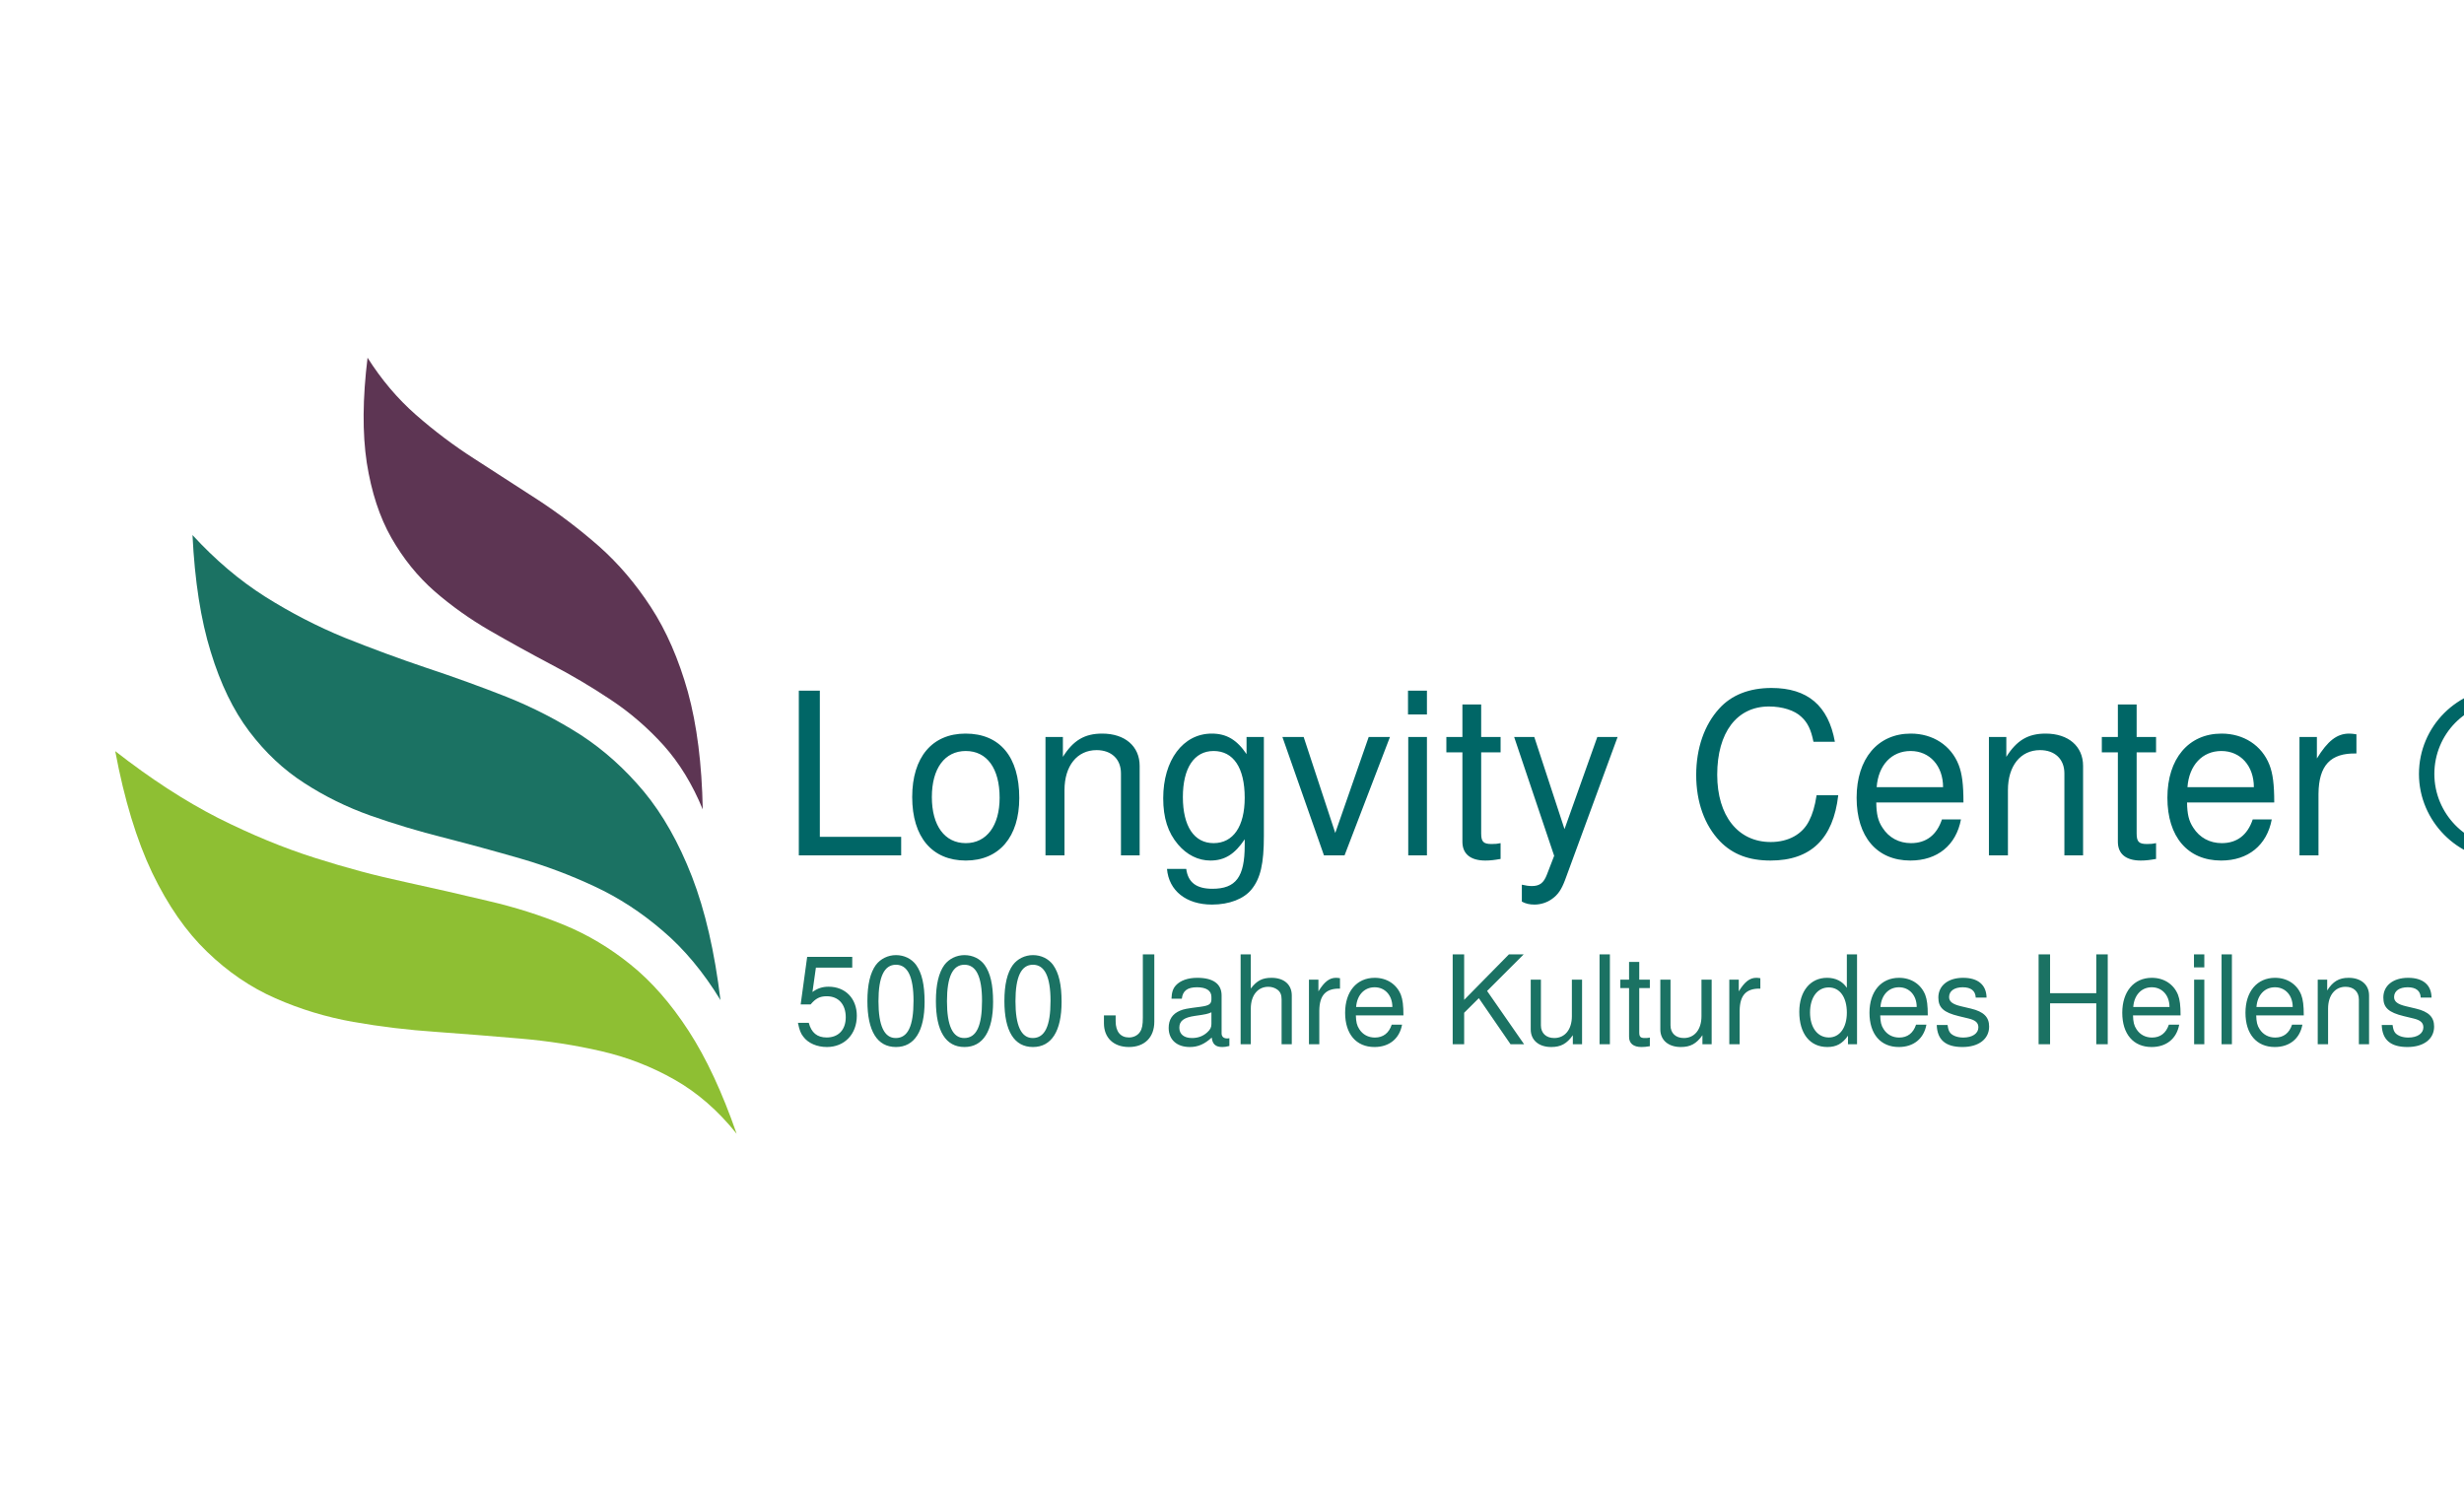
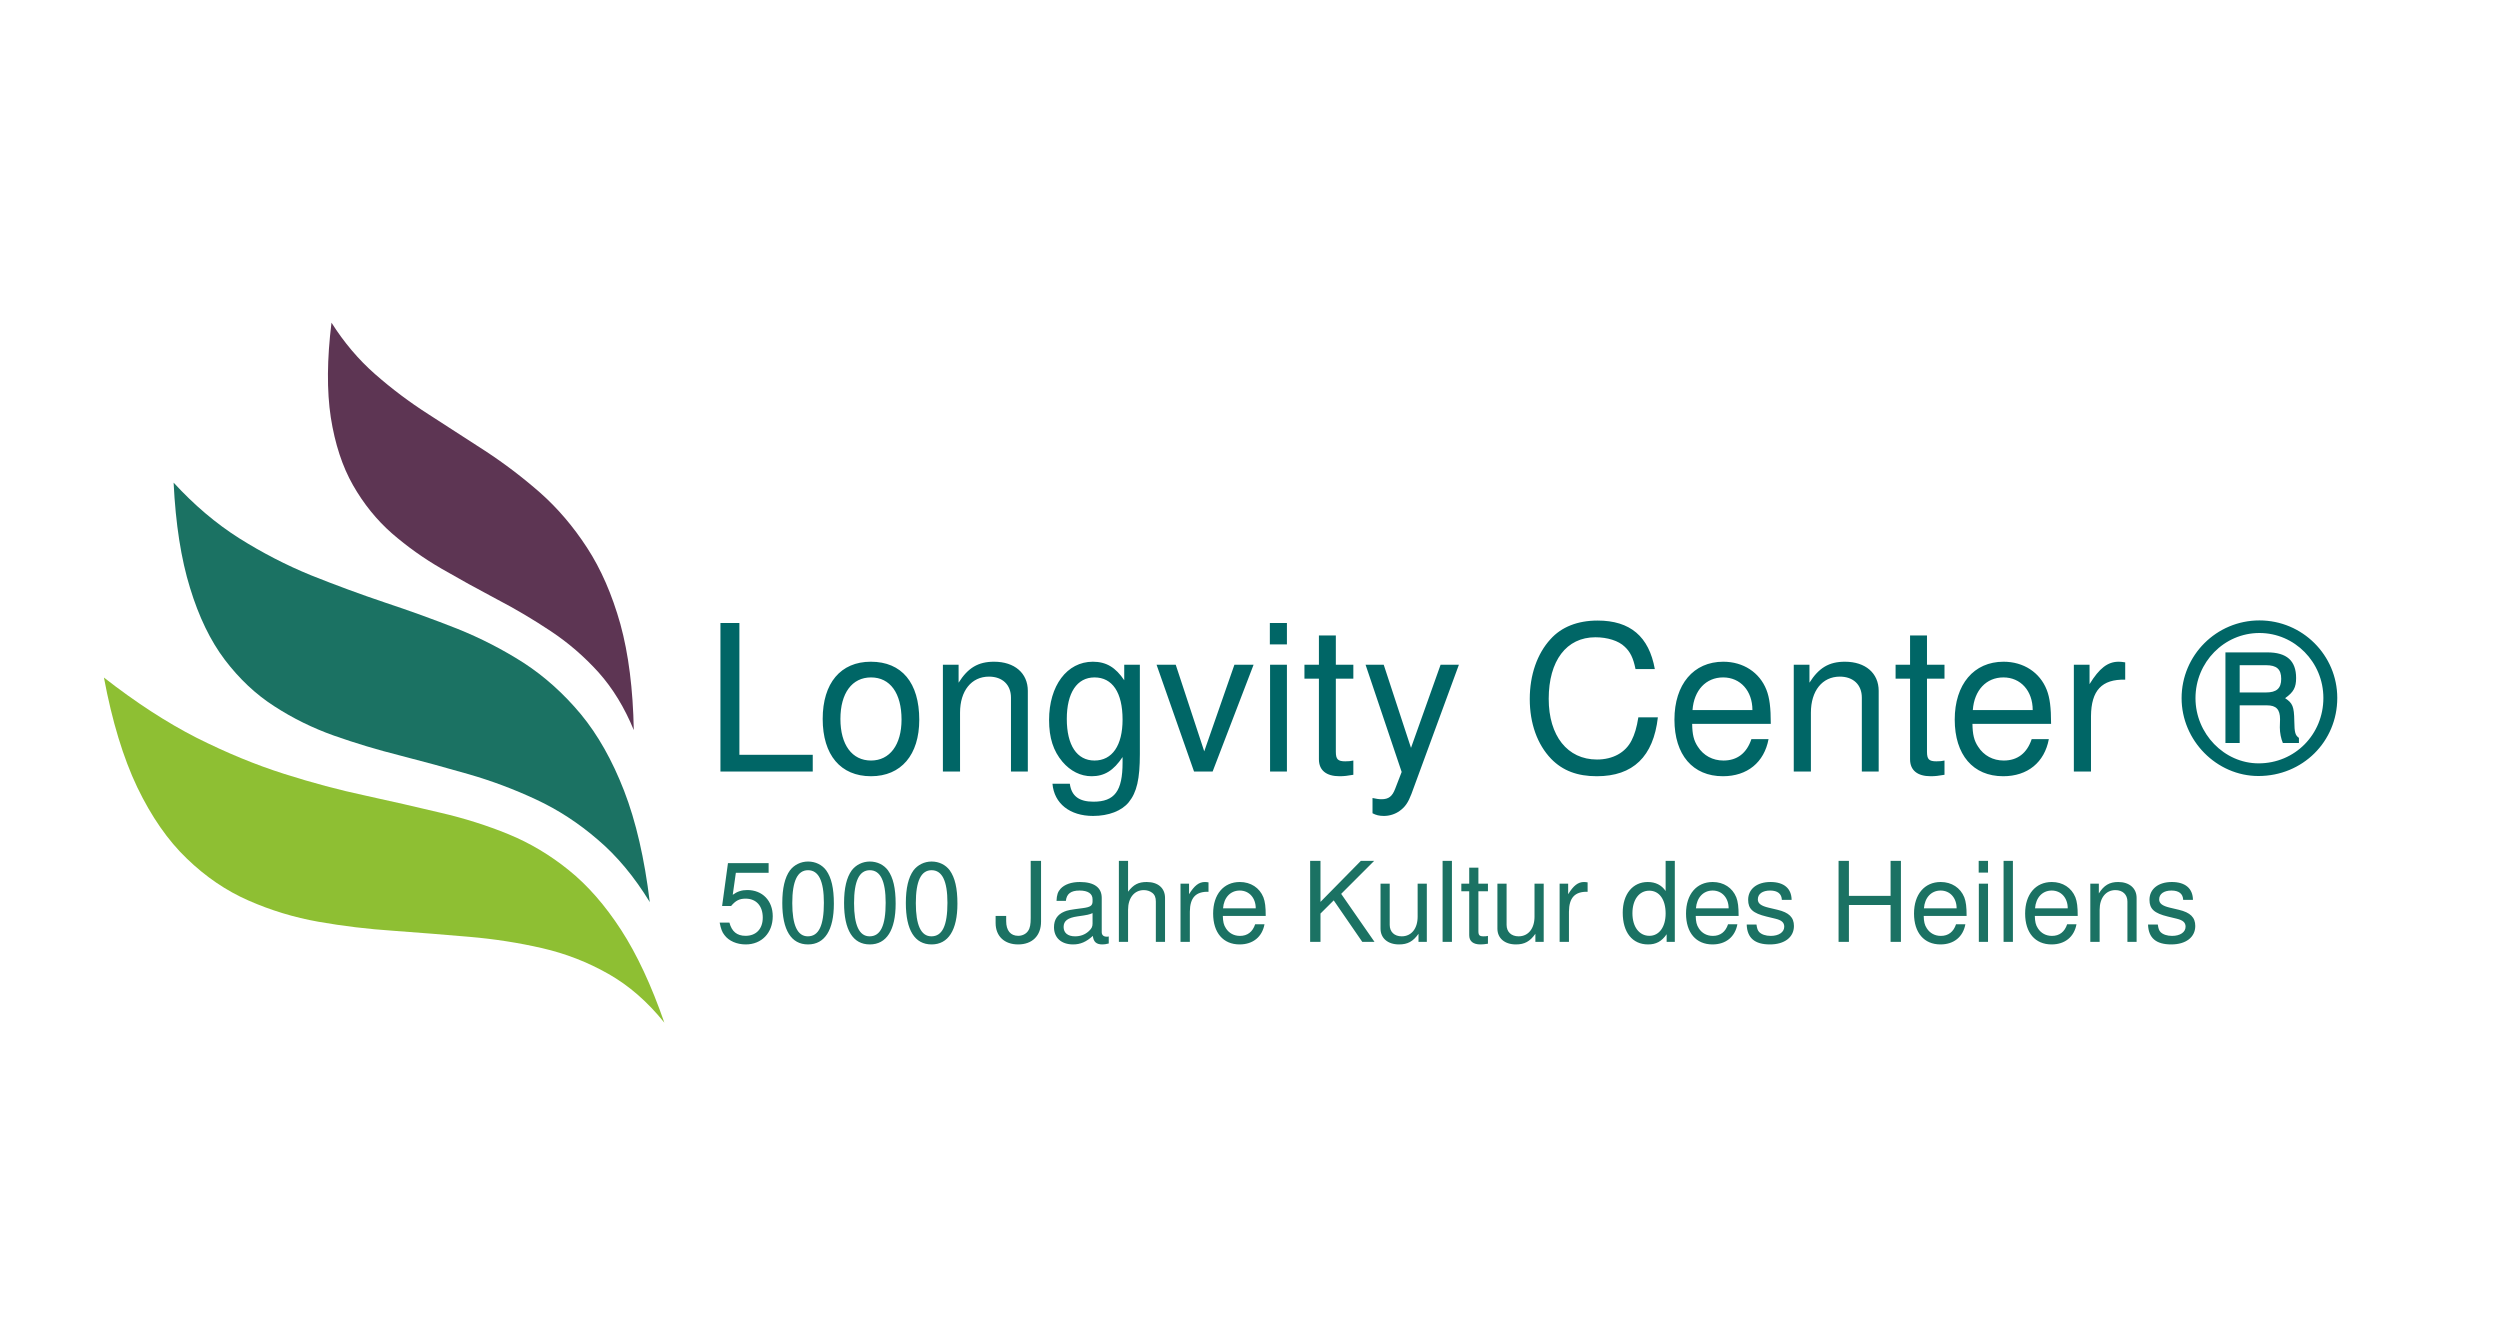
- <svg xmlns="http://www.w3.org/2000/svg" width="480pt" height="290pt" viewBox="0 0 480 290" version="1.1">
+ <svg xmlns="http://www.w3.org/2000/svg" width="540pt" height="290pt" viewBox="0 0 540 290" version="1.1">
  <g id="surface2">
    <path style=" stroke:none;fill-rule:evenodd;fill:rgb(55.686%,74.902%,20%);fill-opacity:1;" d="M 22.449 146.352 C 24.215 155.785 26.617 163.684 29.648 170.051 C 32.715 176.418 36.285 181.551 40.352 185.449 C 44.418 189.383 48.852 192.398 53.648 194.5 C 58.484 196.633 63.535 198.168 68.801 199.102 C 74.102 200.035 79.5 200.684 85 201.051 C 90.465 201.449 95.918 201.883 101.352 202.352 C 106.785 202.816 112.035 203.633 117.102 204.801 C 122.168 205.965 126.934 207.816 131.398 210.352 C 135.867 212.883 139.898 216.398 143.5 220.898 C 140.699 212.832 137.582 206.148 134.148 200.852 C 130.684 195.516 126.918 191.215 122.852 187.949 C 118.816 184.684 114.484 182.102 109.852 180.199 C 105.215 178.301 100.316 176.75 95.148 175.551 C 89.984 174.316 84.582 173.082 78.949 171.852 C 73.285 170.648 67.418 169.082 61.352 167.148 C 55.25 165.215 48.949 162.617 42.449 159.352 C 35.984 156.051 29.316 151.715 22.449 146.352 " />
    <path style=" stroke:none;fill-rule:evenodd;fill:rgb(10.588%,44.706%,38.823%);fill-opacity:1;" d="M 37.5 104.25 C 37.934 113.184 39.117 120.766 41.051 127 C 42.949 133.234 45.449 138.398 48.551 142.5 C 51.684 146.633 55.25 149.984 59.25 152.551 C 63.25 155.148 67.551 157.266 72.148 158.898 C 76.785 160.535 81.551 161.965 86.449 163.199 C 91.383 164.465 96.332 165.816 101.301 167.25 C 106.266 168.684 111.102 170.5 115.801 172.699 C 120.535 174.898 124.965 177.785 129.102 181.352 C 133.266 184.883 137.016 189.383 140.352 194.852 C 139.215 185.449 137.367 177.434 134.801 170.801 C 132.234 164.199 129.117 158.684 125.449 154.25 C 121.75 149.816 117.648 146.133 113.148 143.199 C 108.617 140.301 103.816 137.832 98.75 135.801 C 93.684 133.801 88.484 131.918 83.148 130.148 C 77.816 128.352 72.484 126.383 67.148 124.25 C 61.852 122.082 56.684 119.418 51.648 116.25 C 46.648 113.082 41.934 109.082 37.5 104.25 " />
    <path style=" stroke:none;fill-rule:evenodd;fill:rgb(36.471%,20.784%,32.549%);fill-opacity:1;" d="M 71.602 69.699 C 70.633 77.602 70.582 84.418 71.449 90.148 C 72.352 95.883 73.949 100.766 76.25 104.801 C 78.551 108.832 81.352 112.301 84.648 115.199 C 87.949 118.066 91.535 120.617 95.398 122.852 C 99.266 125.082 103.215 127.266 107.25 129.398 C 111.285 131.5 115.199 133.816 119 136.352 C 122.766 138.852 126.199 141.816 129.301 145.25 C 132.367 148.684 134.898 152.832 136.898 157.699 C 136.734 148.867 135.766 141.234 134 134.801 C 132.199 128.398 129.801 122.898 126.801 118.301 C 123.832 113.734 120.465 109.785 116.699 106.449 C 112.898 103.117 108.934 100.102 104.801 97.398 C 100.668 94.734 96.566 92.082 92.5 89.449 C 88.434 86.852 84.602 83.965 81 80.801 C 77.434 77.668 74.301 73.965 71.602 69.699 " />
  </g>
  <g id="surface4">
    <text style="fill:rgb(0,102,102)" font-family="Helvetica" font-size="44" transform="matrix(1,0,0,1,152.1,166.65)">Longvity Center ®</text>
    <text style="fill:rgb(27,114,99)" font-family="Helvetica" font-size="24" transform="matrix(1,0,0,1,154.6,203.45)">5000 Jahre Kultur des Heilens</text>
  </g>
</svg>
